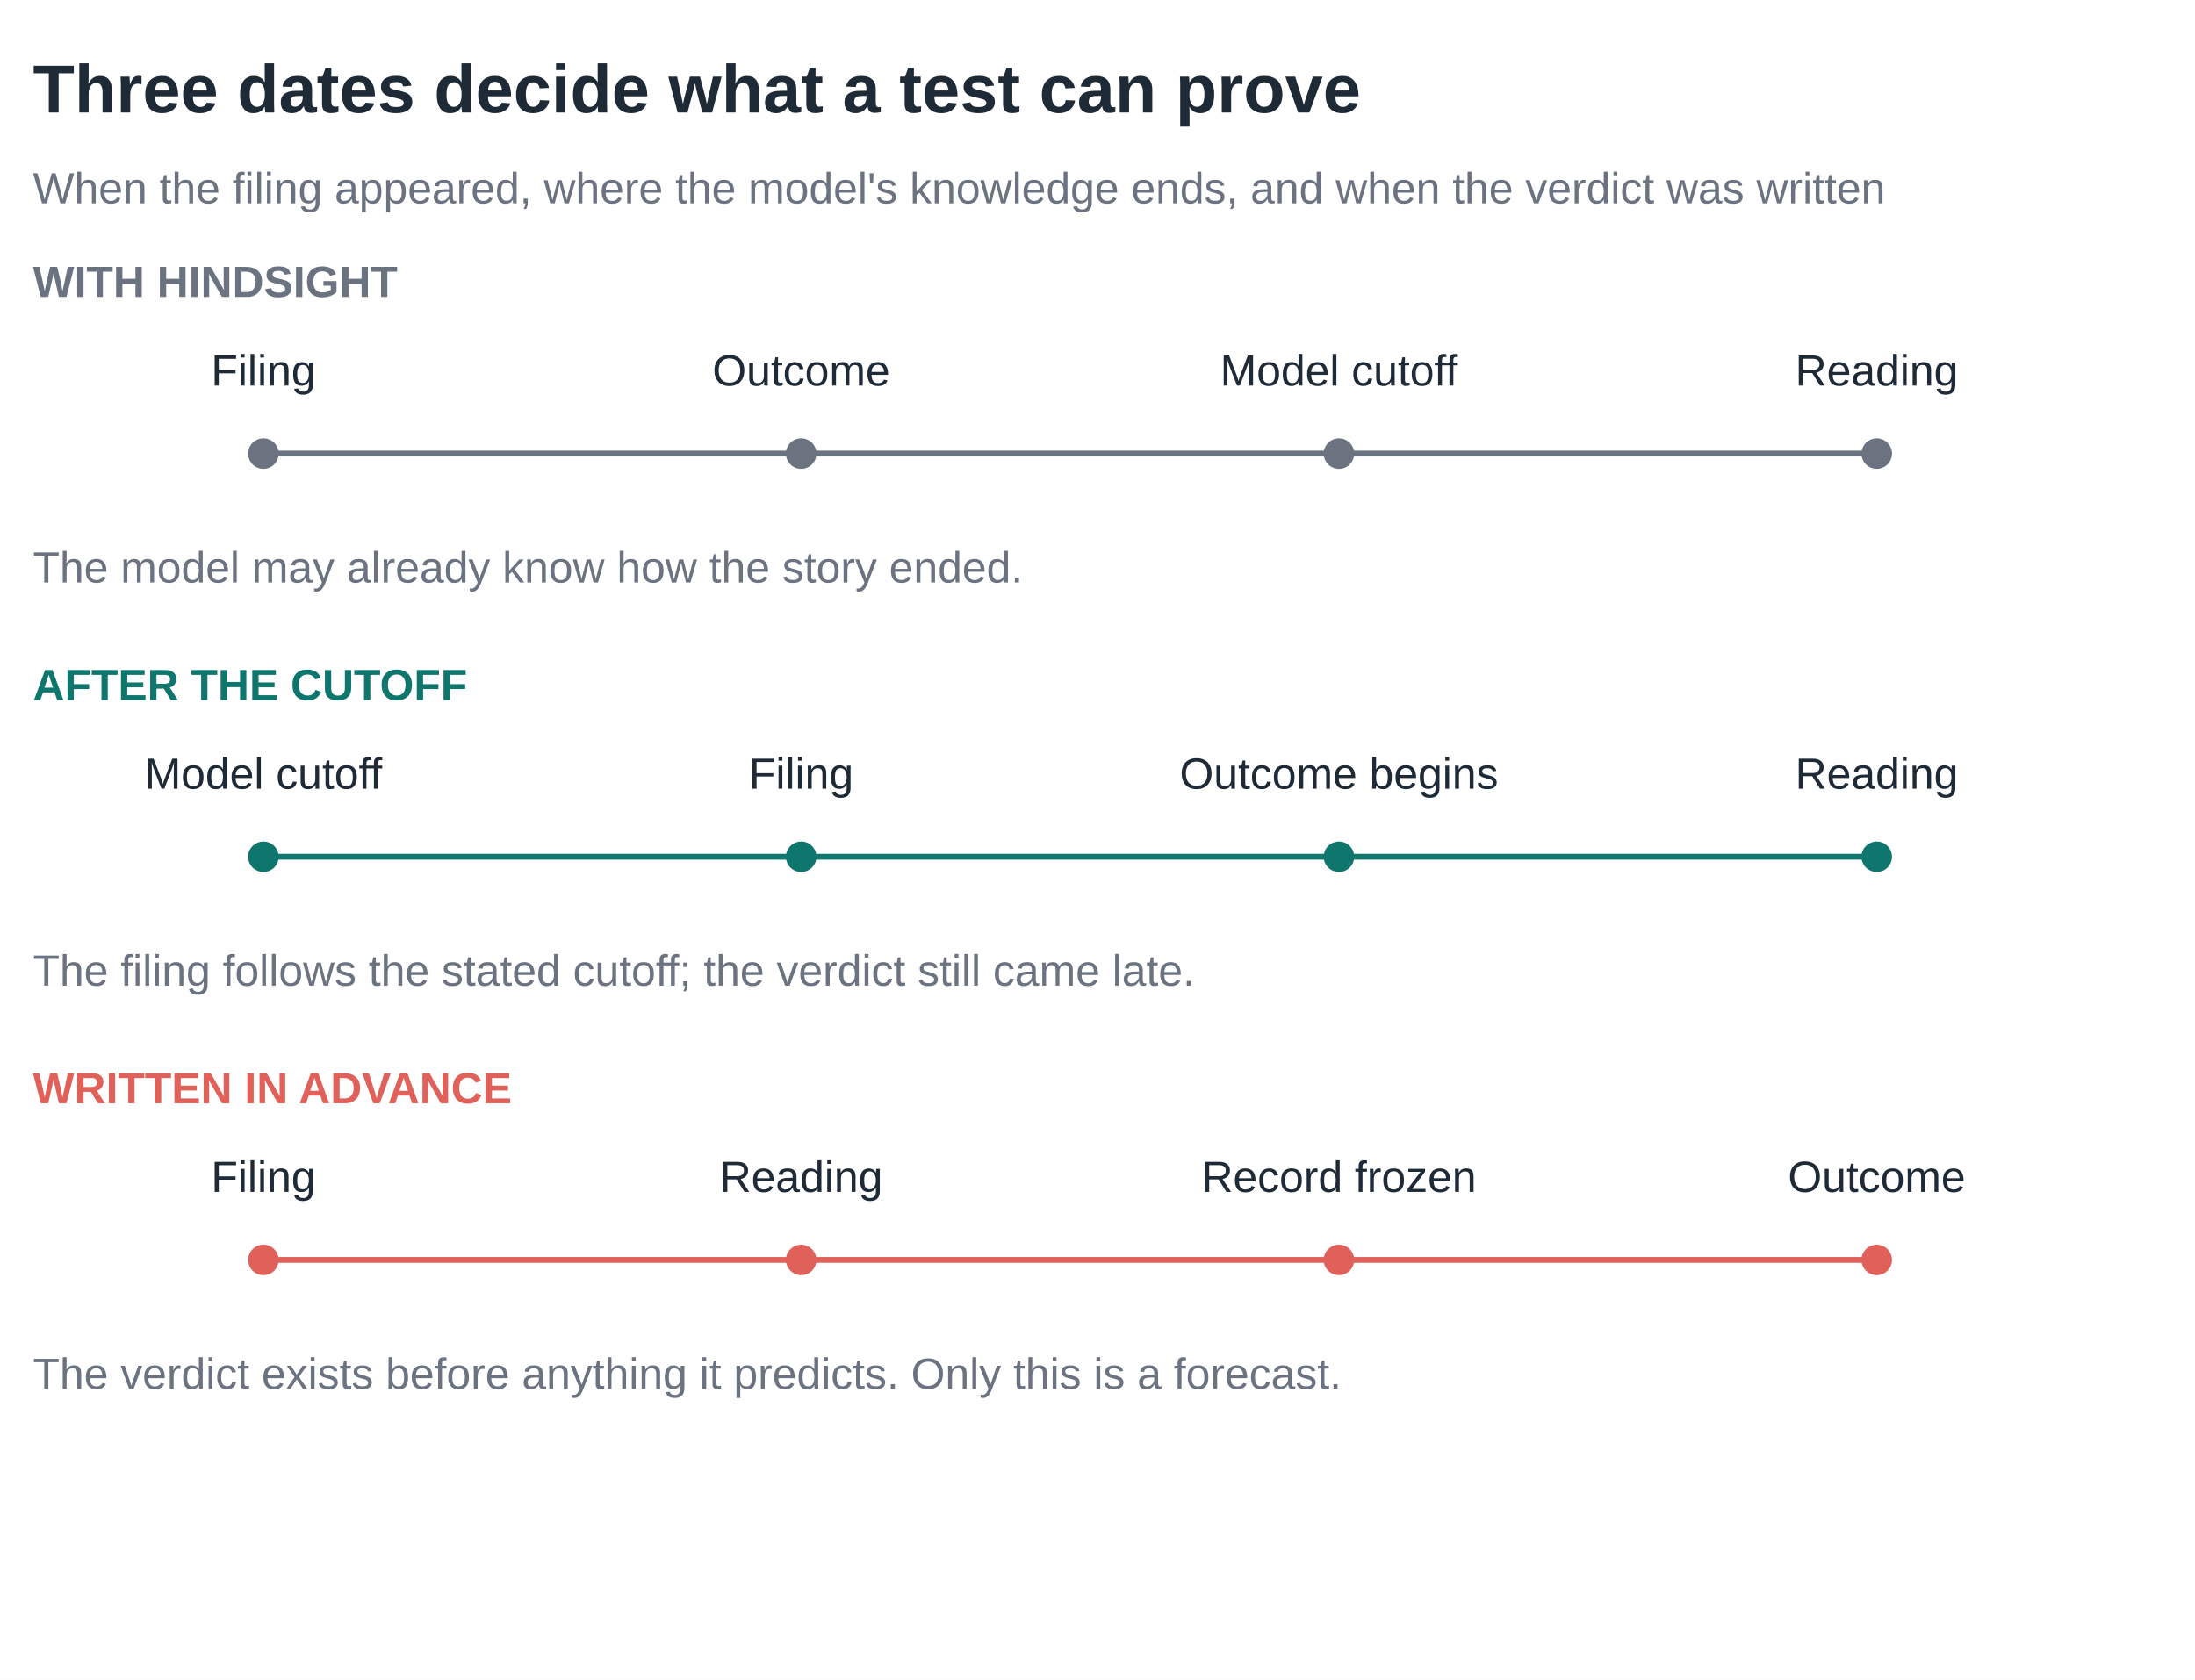
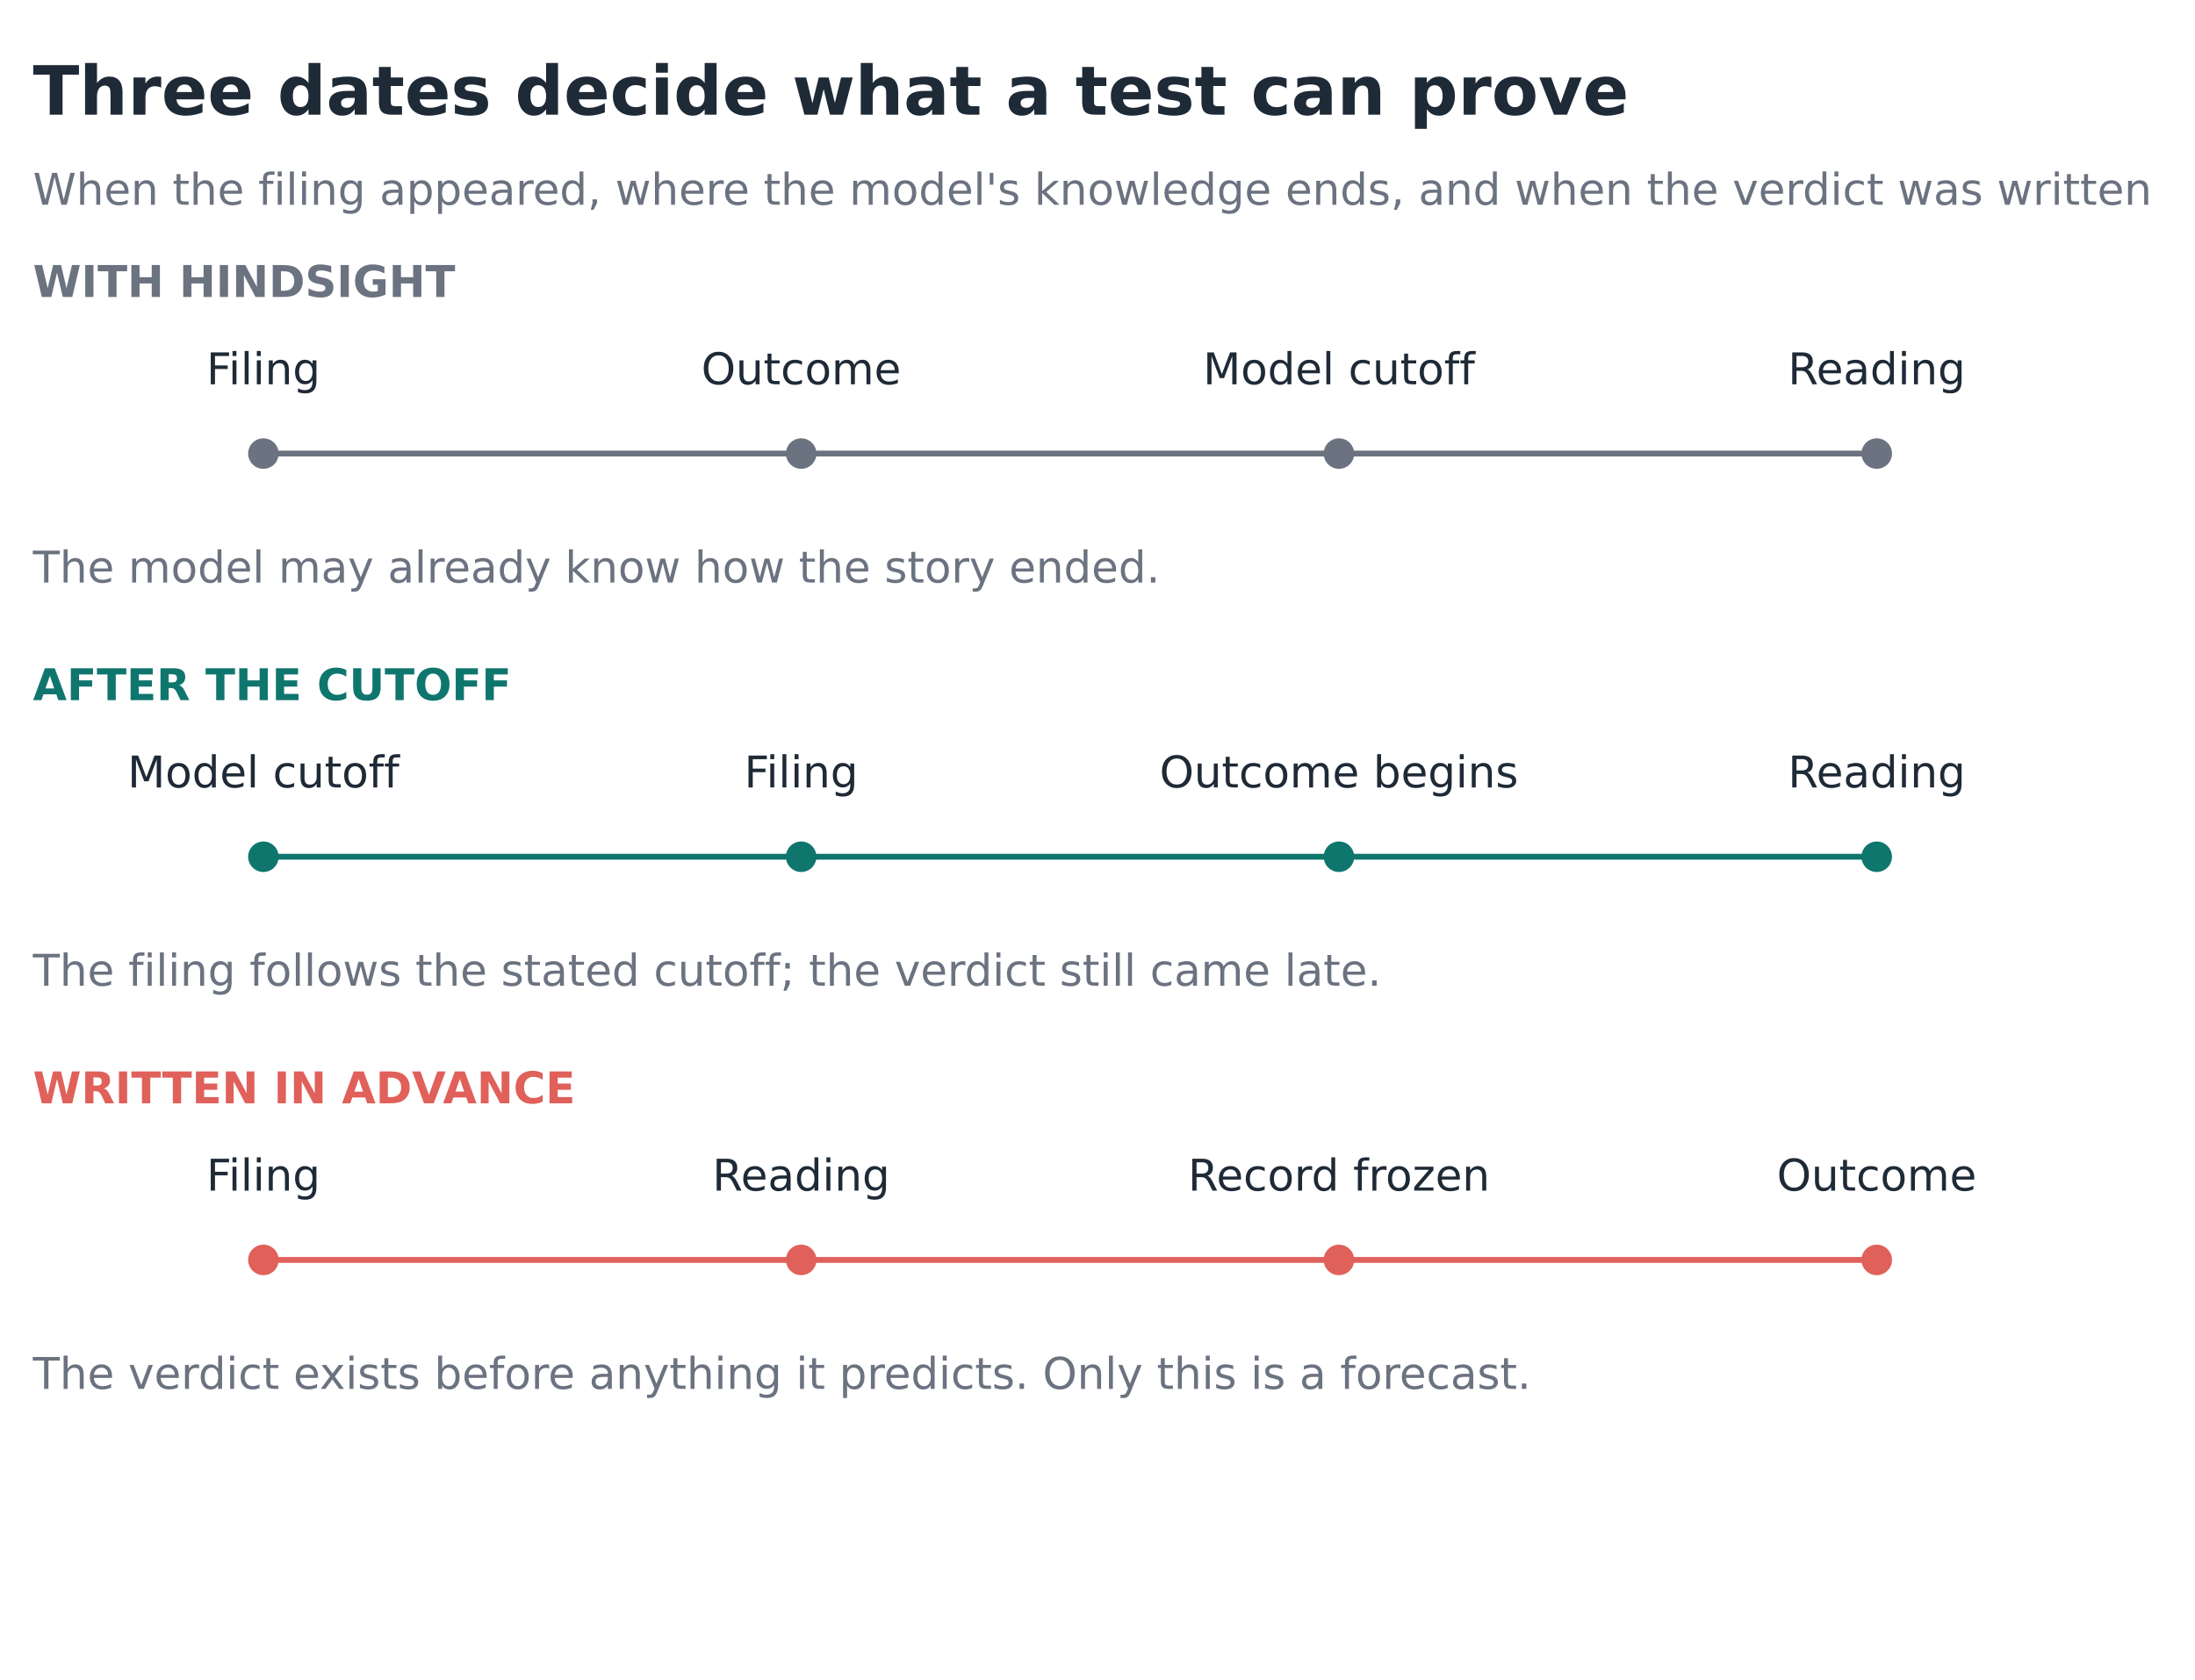
<svg xmlns="http://www.w3.org/2000/svg" xmlns:xlink="http://www.w3.org/1999/xlink" width="451.44pt" height="345.6pt" viewBox="0 0 451.44 345.6" version="1.1">
  <defs>
    <style type="text/css">*{stroke-linejoin: round; stroke-linecap: butt}</style>
  </defs>
  <g id="figure_1">
    <g id="patch_1">
      <path d="M 0 345.6  L 451.44 345.6  L 451.44 0  L 0 0  z " style="fill: #ffffff" />
    </g>
    <g id="axes_1">
      <g id="line2d_1">
        <path d="M 54.173 93.312  L 385.981 93.312  " clip-path="url(#p0af8cdb692)" style="fill: none; stroke: #6b7280; stroke-width: 1.2; stroke-linecap: square" />
      </g>
      <g id="line2d_2">
        <path d="M 54.173 176.256  L 385.981 176.256  " clip-path="url(#p0af8cdb692)" style="fill: none; stroke: #0f766e; stroke-width: 1.2; stroke-linecap: square" />
      </g>
      <g id="line2d_3">
        <path d="M 54.173 259.2  L 385.981 259.2  " clip-path="url(#p0af8cdb692)" style="fill: none; stroke: #e0605a; stroke-width: 1.2; stroke-linecap: square" />
      </g>
      <g id="text_1">
-         <text style="font-weight: 700; font-size: 14px; font-family: 'Arial', 'DejaVu Sans'; text-anchor: start; fill: #1f2a37" x="6.772" y="23.152" transform="rotate(-0 6.7716 23.15238)">Three dates decide what a test can prove</text>
+         <text style="font-weight: 700; font-size: 14px; font-family: 'DejaVu Sans'; text-anchor: start; fill: #1f2a37" x="6.772" y="23.598" transform="rotate(-0 6.7716 23.59781)">Three dates decide what a test can prove</text>
      </g>
      <g id="text_2">
-         <text style="font-size: 9px; font-family: 'Arial', 'DejaVu Sans'; text-anchor: start; fill: #6b7280" x="6.772" y="41.832" transform="rotate(-0 6.7716 41.83225)">When the filing appeared, where the model's knowledge ends, and when the verdict was written</text>
+         <text style="font-size: 9px; font-family: 'DejaVu Sans'; text-anchor: start; fill: #6b7280" x="6.772" y="42.119" transform="rotate(-0 6.7716 42.11859)">When the filing appeared, where the model's knowledge ends, and when the verdict was written</text>
      </g>
      <g id="text_3">
-         <text style="font-weight: 700; font-size: 9px; font-family: 'Arial', 'DejaVu Sans'; text-anchor: start; fill: #6b7280" x="6.772" y="61.081" transform="rotate(-0 6.7716 61.0811)">WITH HINDSIGHT</text>
+         <text style="font-weight: 700; font-size: 9px; font-family: 'DejaVu Sans'; text-anchor: start; fill: #6b7280" x="6.772" y="61.09" transform="rotate(-0 6.7716 61.08989)">WITH HINDSIGHT</text>
      </g>
      <g id="PathCollection_1">
        <defs>
          <path id="m4e24a8def1" d="M 0 2.646  C 0.702 2.646 1.375 2.367 1.871 1.871  C 2.367 1.375 2.646 0.702 2.646 0  C 2.646 -0.702 2.367 -1.375 1.871 -1.871  C 1.375 -2.367 0.702 -2.646 0 -2.646  C -0.702 -2.646 -1.375 -2.367 -1.871 -1.871  C -2.367 -1.375 -2.646 -0.702 -2.646 0  C -2.646 0.702 -2.367 1.375 -1.871 1.871  C -1.375 2.367 -0.702 2.646 0 2.646  z " style="stroke: #6b7280" />
        </defs>
        <g clip-path="url(#p0af8cdb692)">
          <use xlink:href="#m4e24a8def1" x="54.173" y="93.312" style="fill: #6b7280; stroke: #6b7280" />
        </g>
      </g>
      <g id="text_4">
-         <text style="font-size: 9px; font-family: 'Arial', 'DejaVu Sans'; text-anchor: middle; fill: #1f2a37" x="54.173" y="79.322" transform="rotate(-0 54.1728 79.32178)">Filing</text>
+         <text style="font-size: 9px; font-family: 'DejaVu Sans'; text-anchor: middle; fill: #1f2a37" x="54.173" y="79.054" transform="rotate(-0 54.1728 79.05389)">Filing</text>
      </g>
      <g id="PathCollection_2">
        <g clip-path="url(#p0af8cdb692)">
          <use xlink:href="#m4e24a8def1" x="164.776" y="93.312" style="fill: #6b7280; stroke: #6b7280" />
        </g>
      </g>
      <g id="text_5">
-         <text style="font-size: 9px; font-family: 'Arial', 'DejaVu Sans'; text-anchor: middle; fill: #1f2a37" x="164.776" y="79.322" transform="rotate(-0 164.7756 79.32196)">Outcome</text>
+         <text style="font-size: 9px; font-family: 'DejaVu Sans'; text-anchor: middle; fill: #1f2a37" x="164.776" y="79.054" transform="rotate(-0 164.7756 79.05389)">Outcome</text>
      </g>
      <g id="PathCollection_3">
        <g clip-path="url(#p0af8cdb692)">
          <use xlink:href="#m4e24a8def1" x="275.378" y="93.312" style="fill: #6b7280; stroke: #6b7280" />
        </g>
      </g>
      <g id="text_6">
-         <text style="font-size: 9px; font-family: 'Arial', 'DejaVu Sans'; text-anchor: middle; fill: #1f2a37" x="275.378" y="79.322" transform="rotate(-0 275.3784 79.32196)">Model cutoff</text>
+         <text style="font-size: 9px; font-family: 'DejaVu Sans'; text-anchor: middle; fill: #1f2a37" x="275.378" y="79.054" transform="rotate(-0 275.3784 79.05389)">Model cutoff</text>
      </g>
      <g id="PathCollection_4">
        <g clip-path="url(#p0af8cdb692)">
          <use xlink:href="#m4e24a8def1" x="385.981" y="93.312" style="fill: #6b7280; stroke: #6b7280" />
        </g>
      </g>
      <g id="text_7">
-         <text style="font-size: 9px; font-family: 'Arial', 'DejaVu Sans'; text-anchor: middle; fill: #1f2a37" x="385.981" y="79.322" transform="rotate(-0 385.9812 79.32178)">Reading</text>
+         <text style="font-size: 9px; font-family: 'DejaVu Sans'; text-anchor: middle; fill: #1f2a37" x="385.981" y="79.054" transform="rotate(-0 385.9812 79.05389)">Reading</text>
      </g>
      <g id="text_8">
-         <text style="font-size: 9px; font-family: 'Arial', 'DejaVu Sans'; text-anchor: start; fill: #6b7280" x="6.772" y="119.833" transform="rotate(-0 6.7716 119.833)">The model may already know how the story ended.</text>
+         <text style="font-size: 9px; font-family: 'DejaVu Sans'; text-anchor: start; fill: #6b7280" x="6.772" y="119.842" transform="rotate(-0 6.7716 119.8422)">The model may already know how the story ended.</text>
      </g>
      <g id="text_9">
-         <text style="font-weight: 700; font-size: 9px; font-family: 'Arial', 'DejaVu Sans'; text-anchor: start; fill: #0f766e" x="6.772" y="144.025" transform="rotate(-0 6.7716 144.0251)">AFTER THE CUTOFF</text>
+         <text style="font-weight: 700; font-size: 9px; font-family: 'DejaVu Sans'; text-anchor: start; fill: #0f766e" x="6.772" y="144.034" transform="rotate(-0 6.7716 144.0339)">AFTER THE CUTOFF</text>
      </g>
      <g id="PathCollection_5">
        <defs>
          <path id="mc0d62f0a93" d="M 0 2.646  C 0.702 2.646 1.375 2.367 1.871 1.871  C 2.367 1.375 2.646 0.702 2.646 0  C 2.646 -0.702 2.367 -1.375 1.871 -1.871  C 1.375 -2.367 0.702 -2.646 0 -2.646  C -0.702 -2.646 -1.375 -2.367 -1.871 -1.871  C -2.367 -1.375 -2.646 -0.702 -2.646 0  C -2.646 0.702 -2.367 1.375 -1.871 1.871  C -1.375 2.367 -0.702 2.646 0 2.646  z " style="stroke: #0f766e" />
        </defs>
        <g clip-path="url(#p0af8cdb692)">
          <use xlink:href="#mc0d62f0a93" x="54.173" y="176.256" style="fill: #0f766e; stroke: #0f766e" />
        </g>
      </g>
      <g id="text_10">
-         <text style="font-size: 9px; font-family: 'Arial', 'DejaVu Sans'; text-anchor: middle; fill: #1f2a37" x="54.173" y="162.266" transform="rotate(-0 54.1728 162.266)">Model cutoff</text>
+         <text style="font-size: 9px; font-family: 'DejaVu Sans'; text-anchor: middle; fill: #1f2a37" x="54.173" y="161.998" transform="rotate(-0 54.1728 161.9979)">Model cutoff</text>
      </g>
      <g id="PathCollection_6">
        <g clip-path="url(#p0af8cdb692)">
          <use xlink:href="#mc0d62f0a93" x="164.776" y="176.256" style="fill: #0f766e; stroke: #0f766e" />
        </g>
      </g>
      <g id="text_11">
-         <text style="font-size: 9px; font-family: 'Arial', 'DejaVu Sans'; text-anchor: middle; fill: #1f2a37" x="164.776" y="162.266" transform="rotate(-0 164.7756 162.2658)">Filing</text>
+         <text style="font-size: 9px; font-family: 'DejaVu Sans'; text-anchor: middle; fill: #1f2a37" x="164.776" y="161.998" transform="rotate(-0 164.7756 161.9979)">Filing</text>
      </g>
      <g id="PathCollection_7">
        <g clip-path="url(#p0af8cdb692)">
          <use xlink:href="#mc0d62f0a93" x="275.378" y="176.256" style="fill: #0f766e; stroke: #0f766e" />
        </g>
      </g>
      <g id="text_12">
-         <text style="font-size: 9px; font-family: 'Arial', 'DejaVu Sans'; text-anchor: middle; fill: #1f2a37" x="275.378" y="162.266" transform="rotate(-0 275.3784 162.2658)">Outcome begins</text>
+         <text style="font-size: 9px; font-family: 'DejaVu Sans'; text-anchor: middle; fill: #1f2a37" x="275.378" y="161.998" transform="rotate(-0 275.3784 161.9979)">Outcome begins</text>
      </g>
      <g id="PathCollection_8">
        <g clip-path="url(#p0af8cdb692)">
          <use xlink:href="#mc0d62f0a93" x="385.981" y="176.256" style="fill: #0f766e; stroke: #0f766e" />
        </g>
      </g>
      <g id="text_13">
-         <text style="font-size: 9px; font-family: 'Arial', 'DejaVu Sans'; text-anchor: middle; fill: #1f2a37" x="385.981" y="162.266" transform="rotate(-0 385.9812 162.2658)">Reading</text>
+         <text style="font-size: 9px; font-family: 'DejaVu Sans'; text-anchor: middle; fill: #1f2a37" x="385.981" y="161.998" transform="rotate(-0 385.9812 161.9979)">Reading</text>
      </g>
      <g id="text_14">
-         <text style="font-size: 9px; font-family: 'Arial', 'DejaVu Sans'; text-anchor: start; fill: #6b7280" x="6.772" y="202.777" transform="rotate(-0 6.7716 202.777)">The filing follows the stated cutoff; the verdict still came late.</text>
+         <text style="font-size: 9px; font-family: 'DejaVu Sans'; text-anchor: start; fill: #6b7280" x="6.772" y="202.786" transform="rotate(-0 6.7716 202.7862)">The filing follows the stated cutoff; the verdict still came late.</text>
      </g>
      <g id="text_15">
-         <text style="font-weight: 700; font-size: 9px; font-family: 'Arial', 'DejaVu Sans'; text-anchor: start; fill: #e0605a" x="6.772" y="226.969" transform="rotate(-0 6.7716 226.9691)">WRITTEN IN ADVANCE</text>
+         <text style="font-weight: 700; font-size: 9px; font-family: 'DejaVu Sans'; text-anchor: start; fill: #e0605a" x="6.772" y="226.978" transform="rotate(-0 6.7716 226.9779)">WRITTEN IN ADVANCE</text>
      </g>
      <g id="PathCollection_9">
        <defs>
          <path id="m2c79e6c182" d="M 0 2.646  C 0.702 2.646 1.375 2.367 1.871 1.871  C 2.367 1.375 2.646 0.702 2.646 0  C 2.646 -0.702 2.367 -1.375 1.871 -1.871  C 1.375 -2.367 0.702 -2.646 0 -2.646  C -0.702 -2.646 -1.375 -2.367 -1.871 -1.871  C -2.367 -1.375 -2.646 -0.702 -2.646 0  C -2.646 0.702 -2.367 1.375 -1.871 1.871  C -1.375 2.367 -0.702 2.646 0 2.646  z " style="stroke: #e0605a" />
        </defs>
        <g clip-path="url(#p0af8cdb692)">
          <use xlink:href="#m2c79e6c182" x="54.173" y="259.2" style="fill: #e0605a; stroke: #e0605a" />
        </g>
      </g>
      <g id="text_16">
-         <text style="font-size: 9px; font-family: 'Arial', 'DejaVu Sans'; text-anchor: middle; fill: #1f2a37" x="54.173" y="245.21" transform="rotate(-0 54.1728 245.2098)">Filing</text>
+         <text style="font-size: 9px; font-family: 'DejaVu Sans'; text-anchor: middle; fill: #1f2a37" x="54.173" y="244.942" transform="rotate(-0 54.1728 244.9419)">Filing</text>
      </g>
      <g id="PathCollection_10">
        <g clip-path="url(#p0af8cdb692)">
          <use xlink:href="#m2c79e6c182" x="164.776" y="259.2" style="fill: #e0605a; stroke: #e0605a" />
        </g>
      </g>
      <g id="text_17">
-         <text style="font-size: 9px; font-family: 'Arial', 'DejaVu Sans'; text-anchor: middle; fill: #1f2a37" x="164.776" y="245.21" transform="rotate(-0 164.7756 245.2098)">Reading</text>
+         <text style="font-size: 9px; font-family: 'DejaVu Sans'; text-anchor: middle; fill: #1f2a37" x="164.776" y="244.942" transform="rotate(-0 164.7756 244.9419)">Reading</text>
      </g>
      <g id="PathCollection_11">
        <g clip-path="url(#p0af8cdb692)">
          <use xlink:href="#m2c79e6c182" x="275.378" y="259.2" style="fill: #e0605a; stroke: #e0605a" />
        </g>
      </g>
      <g id="text_18">
-         <text style="font-size: 9px; font-family: 'Arial', 'DejaVu Sans'; text-anchor: middle; fill: #1f2a37" x="275.378" y="245.21" transform="rotate(-0 275.3784 245.21)">Record frozen</text>
+         <text style="font-size: 9px; font-family: 'DejaVu Sans'; text-anchor: middle; fill: #1f2a37" x="275.378" y="244.942" transform="rotate(-0 275.3784 244.9419)">Record frozen</text>
      </g>
      <g id="PathCollection_12">
        <g clip-path="url(#p0af8cdb692)">
          <use xlink:href="#m2c79e6c182" x="385.981" y="259.2" style="fill: #e0605a; stroke: #e0605a" />
        </g>
      </g>
      <g id="text_19">
-         <text style="font-size: 9px; font-family: 'Arial', 'DejaVu Sans'; text-anchor: middle; fill: #1f2a37" x="385.981" y="245.21" transform="rotate(-0 385.9812 245.21)">Outcome</text>
+         <text style="font-size: 9px; font-family: 'DejaVu Sans'; text-anchor: middle; fill: #1f2a37" x="385.981" y="244.942" transform="rotate(-0 385.9812 244.9419)">Outcome</text>
      </g>
      <g id="text_20">
-         <text style="font-size: 9px; font-family: 'Arial', 'DejaVu Sans'; text-anchor: start; fill: #6b7280" x="6.772" y="285.724" transform="rotate(-0 6.7716 285.7236)">The verdict exists before anything it predicts. Only this is a forecast.</text>
+         <text style="font-size: 9px; font-family: 'DejaVu Sans'; text-anchor: start; fill: #6b7280" x="6.772" y="285.73" transform="rotate(-0 6.7716 285.7302)">The verdict exists before anything it predicts. Only this is a forecast.</text>
      </g>
    </g>
  </g>
  <defs>
    <clipPath id="p0af8cdb692">
      <rect x="0" y="0" width="451.44" height="345.6" />
    </clipPath>
  </defs>
</svg>
